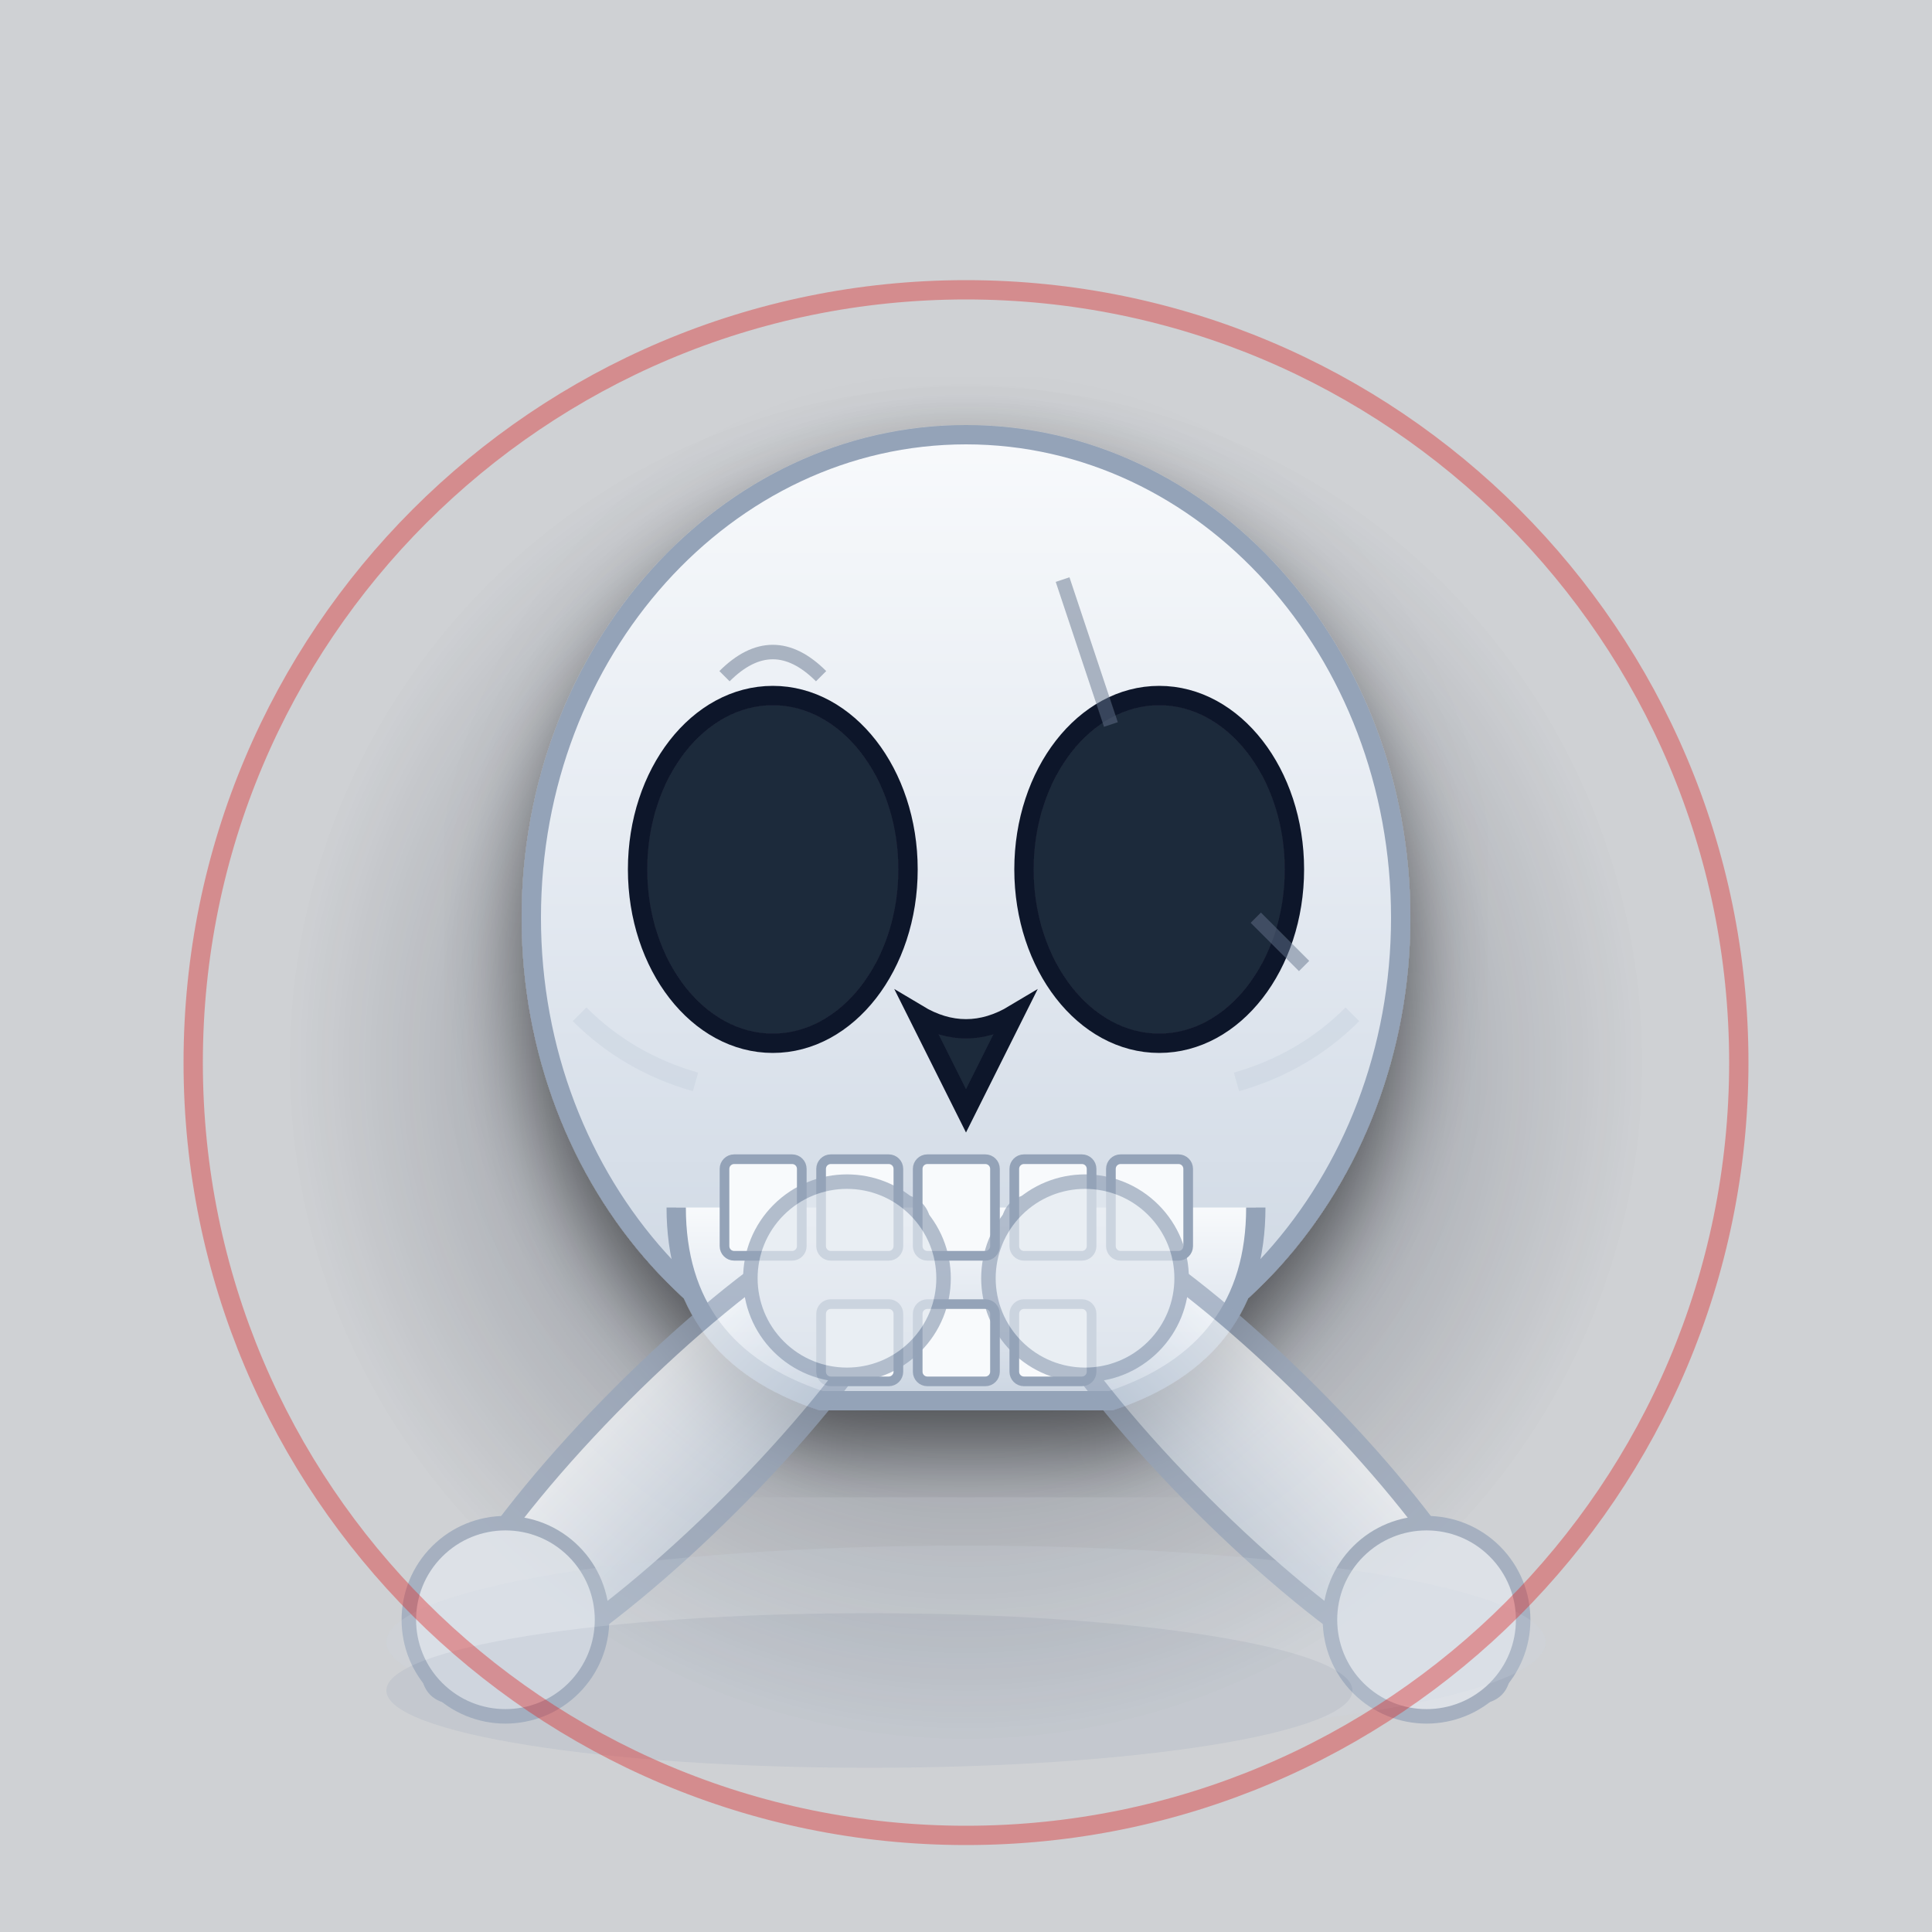
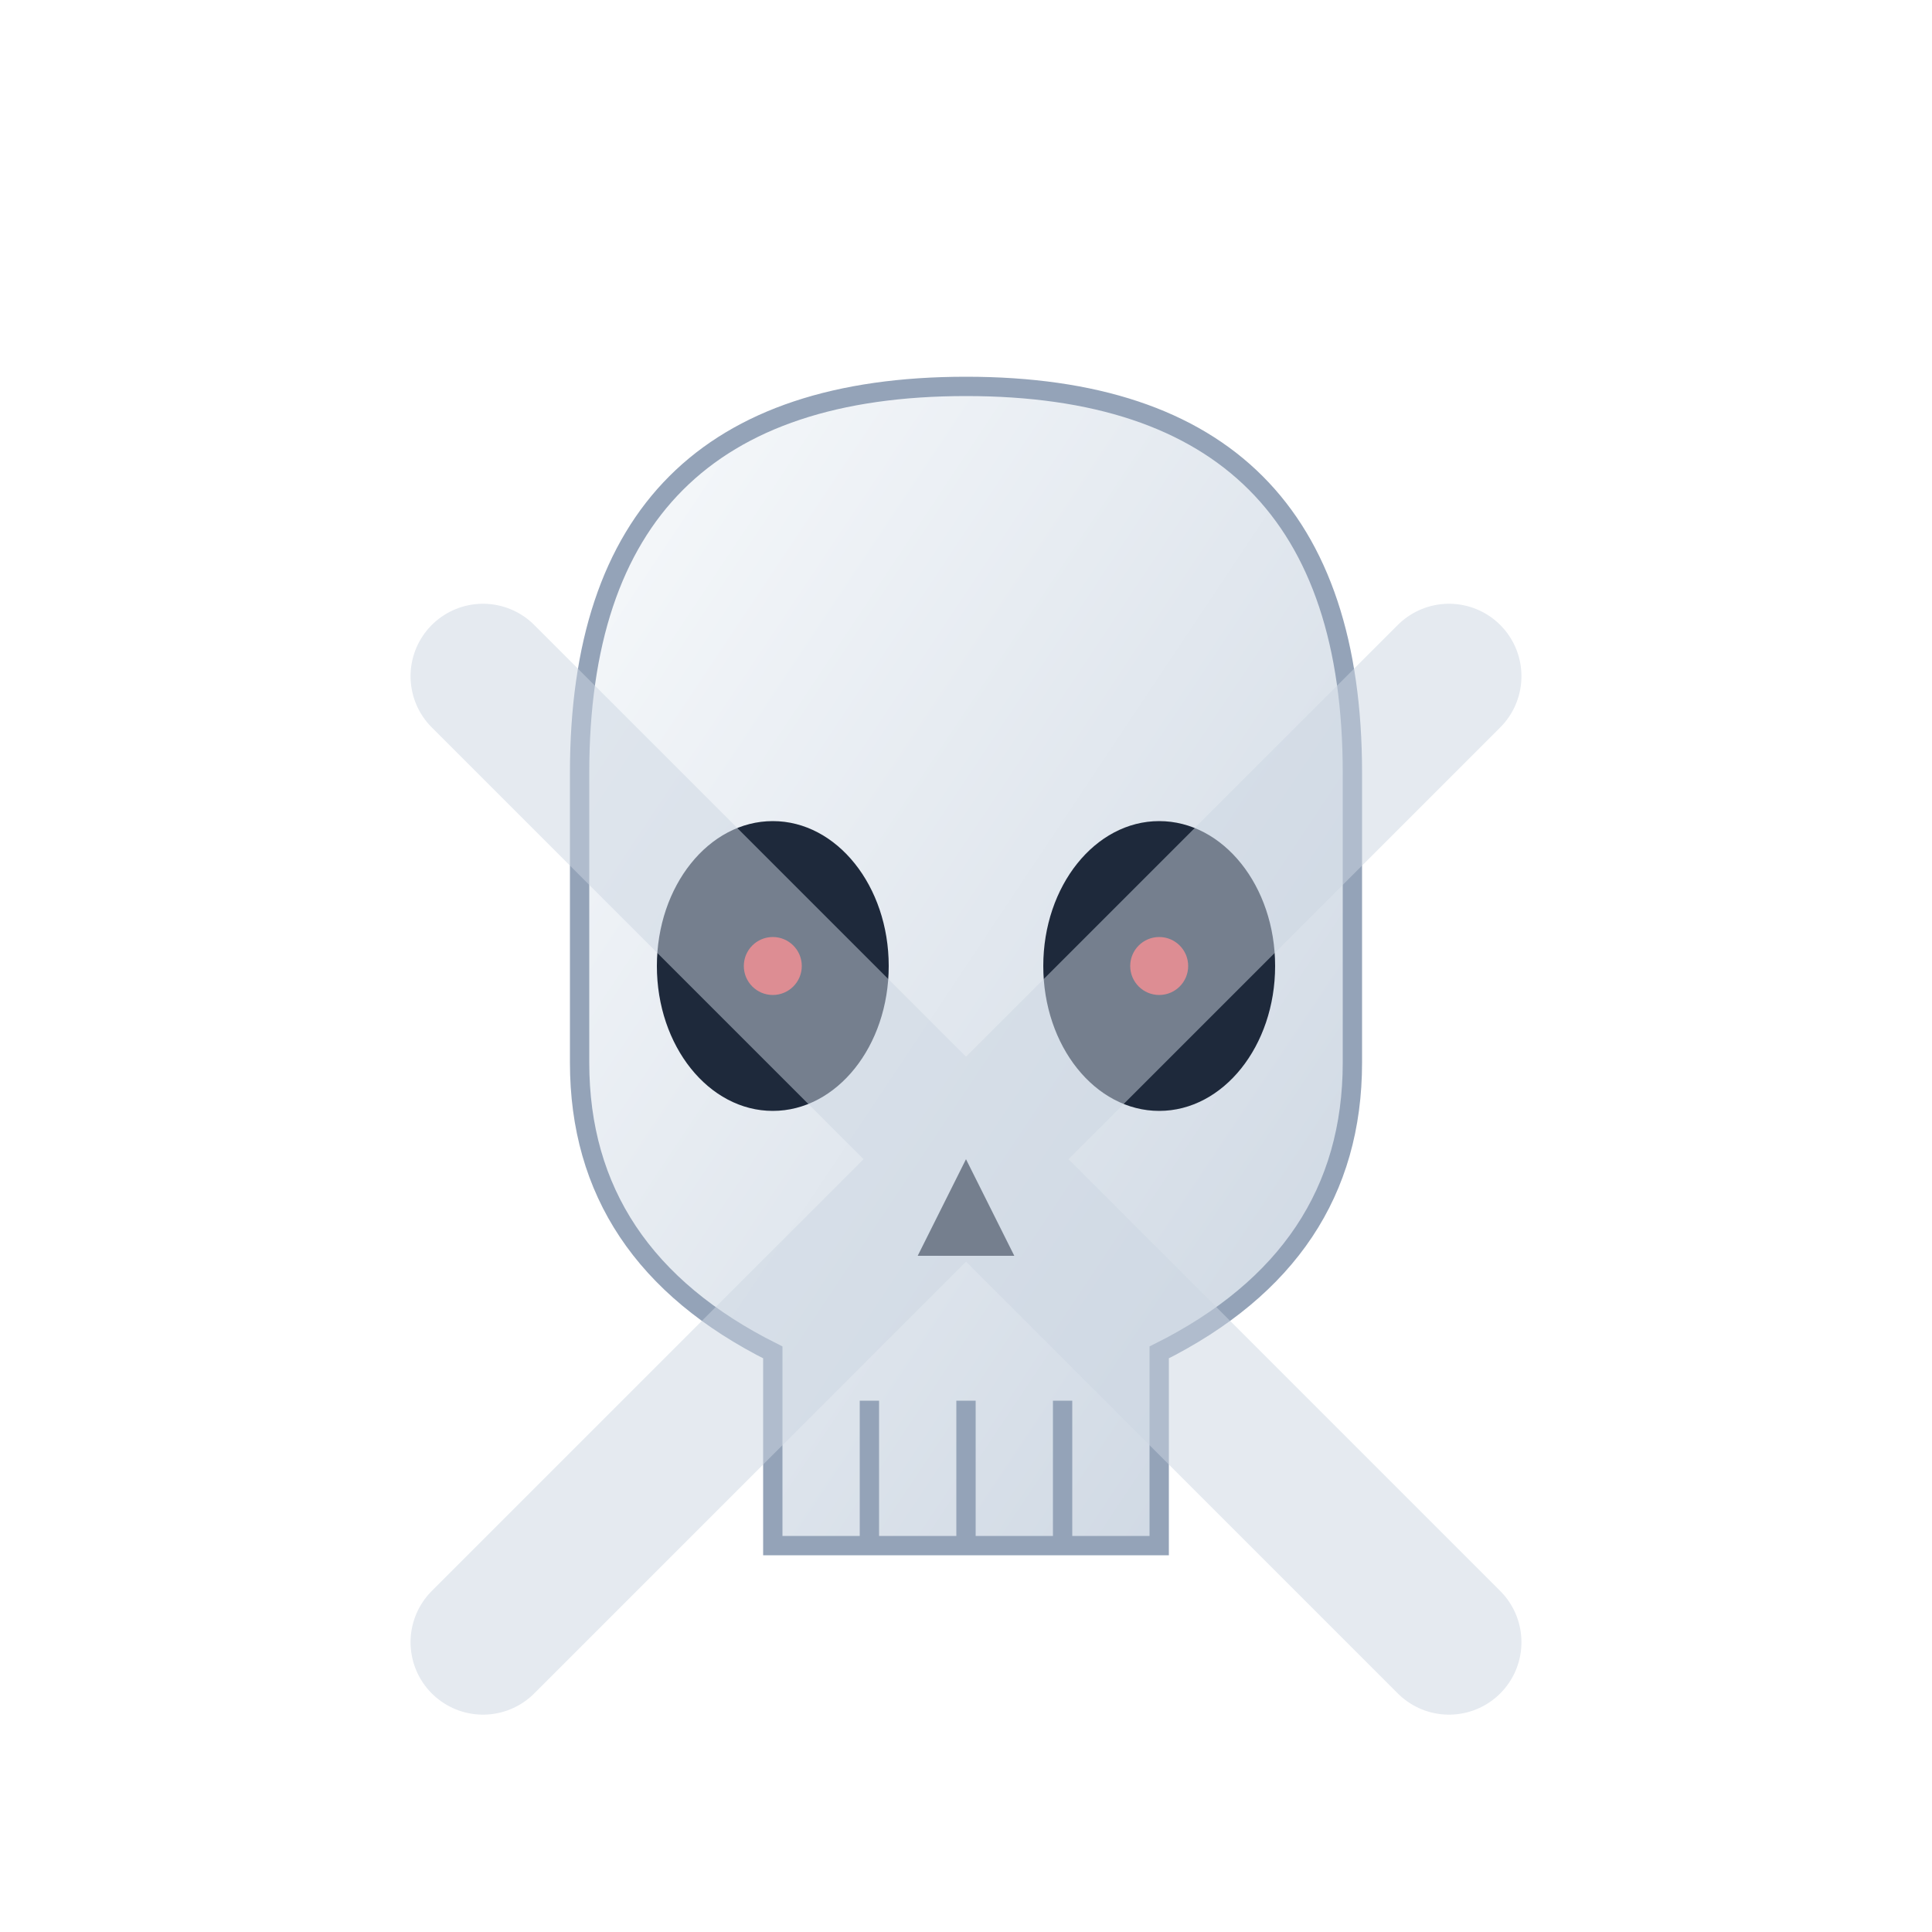
<svg xmlns="http://www.w3.org/2000/svg" viewBox="0 0 200 200" width="200" height="200">
  <defs>
-     <linearGradient id="skullGradient" x1="0%" y1="0%" x2="0%" y2="100%">
+     <linearGradient id="boneGradient" x1="0%" y1="0%" x2="100%" y2="100%">
      <stop offset="0%" style="stop-color:#f8fafc;stop-opacity:1" />
-       <stop offset="50%" style="stop-color:#e2e8f0;stop-opacity:1" />
      <stop offset="100%" style="stop-color:#cbd5e1;stop-opacity:1" />
    </linearGradient>
-     <radialGradient id="deathGlow">
-       <stop offset="0%" style="stop-color:#1e293b;stop-opacity:0.5" />
-       <stop offset="100%" style="stop-color:#0f172a;stop-opacity:0" />
-     </radialGradient>
-     <filter id="skullShadow">
-       <feDropShadow dx="0" dy="4" stdDeviation="4" flood-opacity="0.5" />
-     </filter>
  </defs>
-   <rect width="200" height="200" fill="#0f172a" opacity="0.2" />
-   <circle cx="100" cy="110" r="70" fill="url(#deathGlow)">
-     <animate attributeName="r" values="65;75;65" dur="3s" repeatCount="indefinite" />
-     <animate attributeName="opacity" values="0.4;0.7;0.4" dur="3s" repeatCount="indefinite" />
-   </circle>
-   <g id="skull" filter="url(#skullShadow)" transform-origin="100 110">
-     <ellipse cx="100" cy="95" rx="45" ry="50" fill="url(#skullGradient)" stroke="#94a3b8" stroke-width="2" />
-     <path d="M 70 125 Q 70 140 85 145 L 115 145 Q 130 140 130 125" fill="url(#skullGradient)" stroke="#94a3b8" stroke-width="2" />
-     <path d="M 60 105 Q 65 110 72 112" stroke="#cbd5e1" stroke-width="2" fill="none" opacity="0.6" />
-     <path d="M 140 105 Q 135 110 128 112" stroke="#cbd5e1" stroke-width="2" fill="none" opacity="0.6" />
-     <g id="eyeSockets">
-       <ellipse cx="80" cy="90" rx="14" ry="18" fill="#1e293b" stroke="#0f172a" stroke-width="2" />
-       <ellipse cx="80" cy="90" rx="8" ry="10" fill="#dc2626" opacity="0">
-         <animate attributeName="opacity" values="0;0.5;0" dur="3s" repeatCount="indefinite" />
-       </ellipse>
-       <ellipse cx="120" cy="90" rx="14" ry="18" fill="#1e293b" stroke="#0f172a" stroke-width="2" />
-       <ellipse cx="120" cy="90" rx="8" ry="10" fill="#dc2626" opacity="0">
-         <animate attributeName="opacity" values="0;0.5;0" dur="3s" repeatCount="indefinite" />
-       </ellipse>
+   <g transform="translate(100, 100)">
+     <animateTransform attributeName="transform" type="translate" values="100,100; 100,90; 100,100" dur="4s" repeatCount="indefinite" />
+     <path d="M -40,-20 Q -40,-60 0,-60 Q 40,-60 40,-20 L 40,10 Q 40,30 20,40 L 20,60 L -20,60 L -20,40 Q -40,30 -40,10 Z" fill="url(#boneGradient)" stroke="#94a3b8" stroke-width="2" />
+     <ellipse cx="-20" cy="0" rx="12" ry="15" fill="#1e293b" />
+     <ellipse cx="20" cy="0" rx="12" ry="15" fill="#1e293b" />
+     <circle cx="-20" cy="0" r="3" fill="#ef4444">
+       <animate attributeName="opacity" values="0;1;0" dur="2s" repeatCount="indefinite" />
+     </circle>
+     <circle cx="20" cy="0" r="3" fill="#ef4444">
+       <animate attributeName="opacity" values="0;1;0" dur="2s" begin="0.2s" repeatCount="indefinite" />
+     </circle>
+     <path d="M 0,20 L -5,30 L 5,30 Z" fill="#1e293b" />
+     <g stroke="#94a3b8" stroke-width="2">
+       <line x1="-10" y1="60" x2="-10" y2="45" />
+       <line x1="0" y1="60" x2="0" y2="45" />
+       <line x1="10" y1="60" x2="10" y2="45" />
    </g>
-     <path d="M 95 105 L 100 115 L 105 105 Q 100 108 95 105 Z" fill="#1e293b" stroke="#0f172a" stroke-width="2" />
-     <g id="teeth" fill="#f8fafc" stroke="#94a3b8" stroke-width="1">
-       <rect x="75" y="120" width="8" height="10" rx="1" />
-       <rect x="85" y="120" width="8" height="10" rx="1" />
-       <rect x="95" y="120" width="8" height="10" rx="1" />
-       <rect x="105" y="120" width="8" height="10" rx="1" />
-       <rect x="115" y="120" width="8" height="10" rx="1" />
-       <rect x="85" y="135" width="8" height="8" rx="1" />
-       <rect x="95" y="135" width="8" height="8" rx="1" />
-       <rect x="105" y="135" width="8" height="8" rx="1" />
-     </g>
-     <g stroke="#64748b" stroke-width="1.5" fill="none" opacity="0.5">
-       <path d="M 75 70 Q 80 65 85 70" />
-       <path d="M 110 60 L 115 75" />
-       <path d="M 130 95 L 135 100" />
-     </g>
-     <animateTransform attributeName="transform" type="translate" values="0,0; 0,-5; 0,0" dur="4s" repeatCount="indefinite" />
-   </g>
-   <g id="crossbones" opacity="0.7">
-     <g transform="rotate(-45 70 150)">
-       <ellipse cx="70" cy="150" rx="35" ry="8" fill="url(#skullGradient)" stroke="#94a3b8" stroke-width="2" />
-       <circle cx="45" cy="150" r="10" fill="#e2e8f0" stroke="#94a3b8" stroke-width="1.5" />
-       <circle cx="95" cy="150" r="10" fill="#e2e8f0" stroke="#94a3b8" stroke-width="1.5" />
-     </g>
-     <g transform="rotate(45 130 150)">
-       <ellipse cx="130" cy="150" rx="35" ry="8" fill="url(#skullGradient)" stroke="#94a3b8" stroke-width="2" />
-       <circle cx="105" cy="150" r="10" fill="#e2e8f0" stroke="#94a3b8" stroke-width="1.5" />
-       <circle cx="155" cy="150" r="10" fill="#e2e8f0" stroke="#94a3b8" stroke-width="1.5" />
+     <g transform="translate(0, 20)" opacity="0.5">
+       <path d="M -50,-50 L 50,50" stroke="#cbd5e1" stroke-width="15" stroke-linecap="round" />
+       <path d="M 50,-50 L -50,50" stroke="#cbd5e1" stroke-width="15" stroke-linecap="round" />
    </g>
  </g>
-   <g id="mist" opacity="0.2">
-     <ellipse cx="100" cy="170" rx="60" ry="10" fill="#cbd5e1">
-       <animate attributeName="rx" values="60;70;60" dur="4s" repeatCount="indefinite" />
-       <animate attributeName="opacity" values="0.1;0.3;0.1" dur="4s" repeatCount="indefinite" />
-     </ellipse>
-     <ellipse cx="90" cy="175" rx="50" ry="8" fill="#94a3b8">
-       <animate attributeName="rx" values="50;60;50" dur="5s" repeatCount="indefinite" />
-       <animate attributeName="opacity" values="0.1;0.3;0.1" dur="5s" repeatCount="indefinite" />
-     </ellipse>
-   </g>
-   <g id="dangerSigns" opacity="0.4" stroke="#dc2626" stroke-width="2" fill="none">
-     <circle cx="100" cy="110" r="80">
-       <animate attributeName="r" values="80;90;80" dur="3s" repeatCount="indefinite" />
-       <animate attributeName="opacity" values="0;0.4;0" dur="3s" repeatCount="indefinite" />
-     </circle>
-   </g>
</svg>
